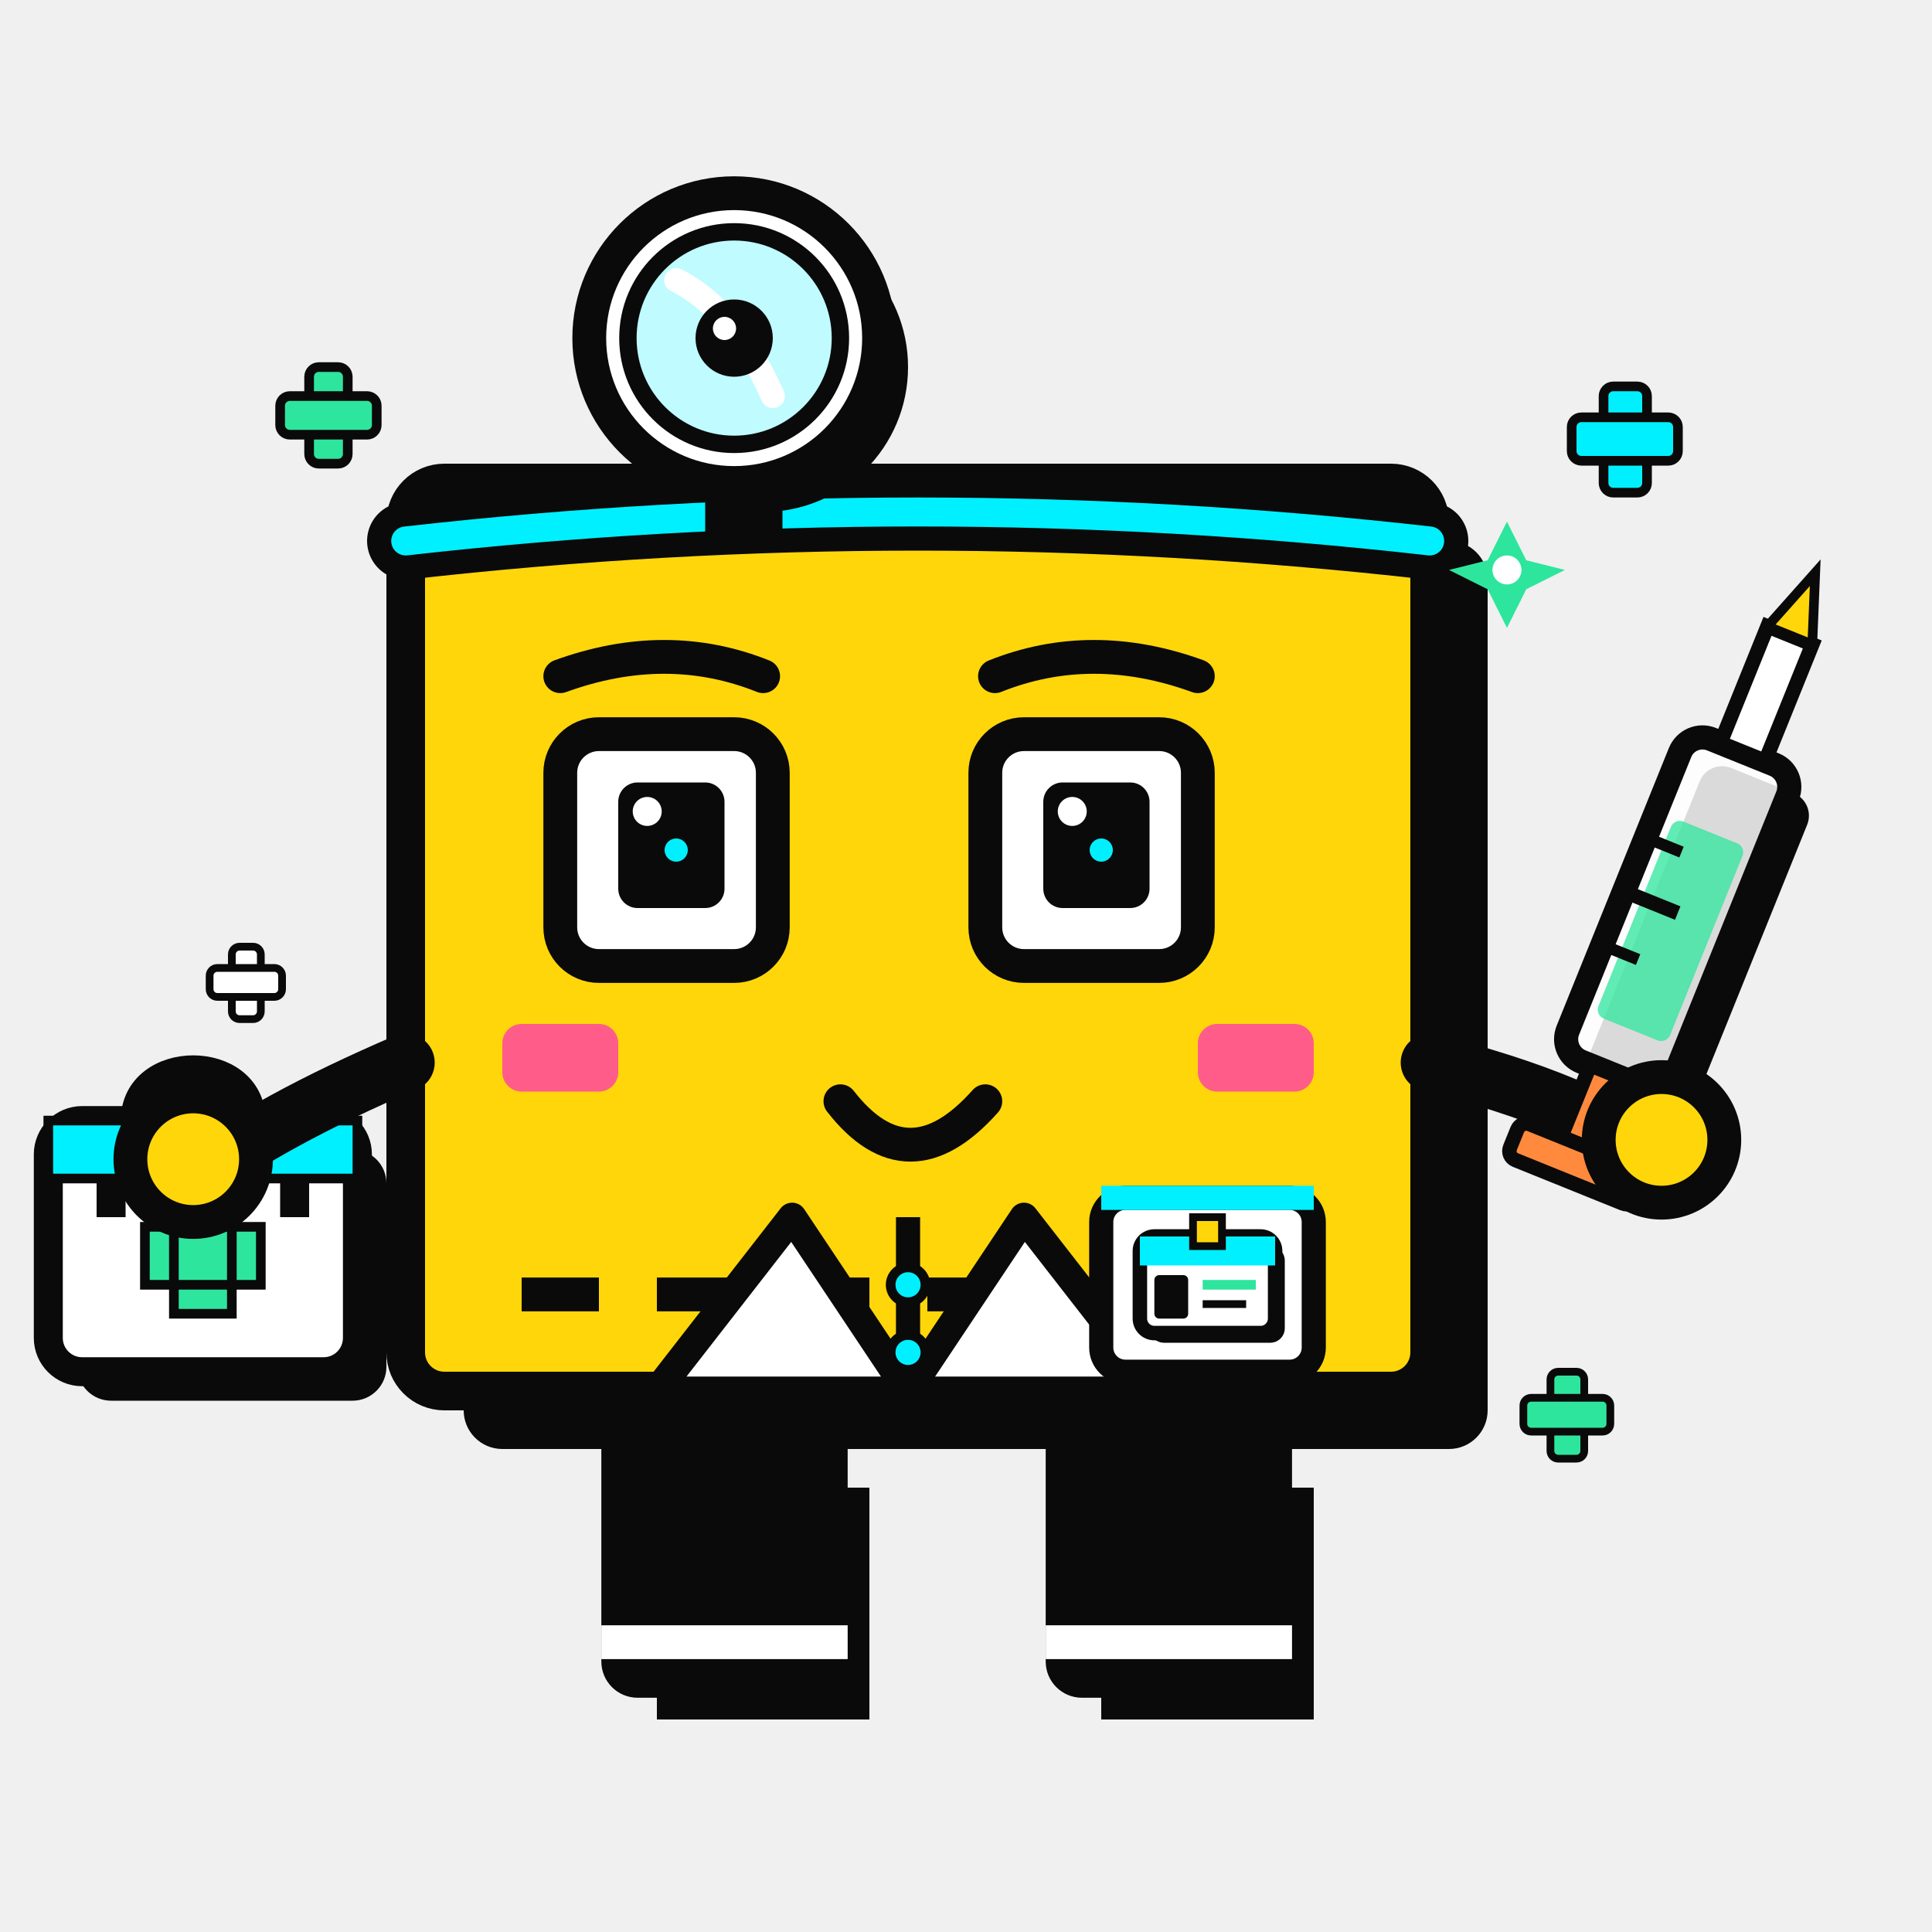
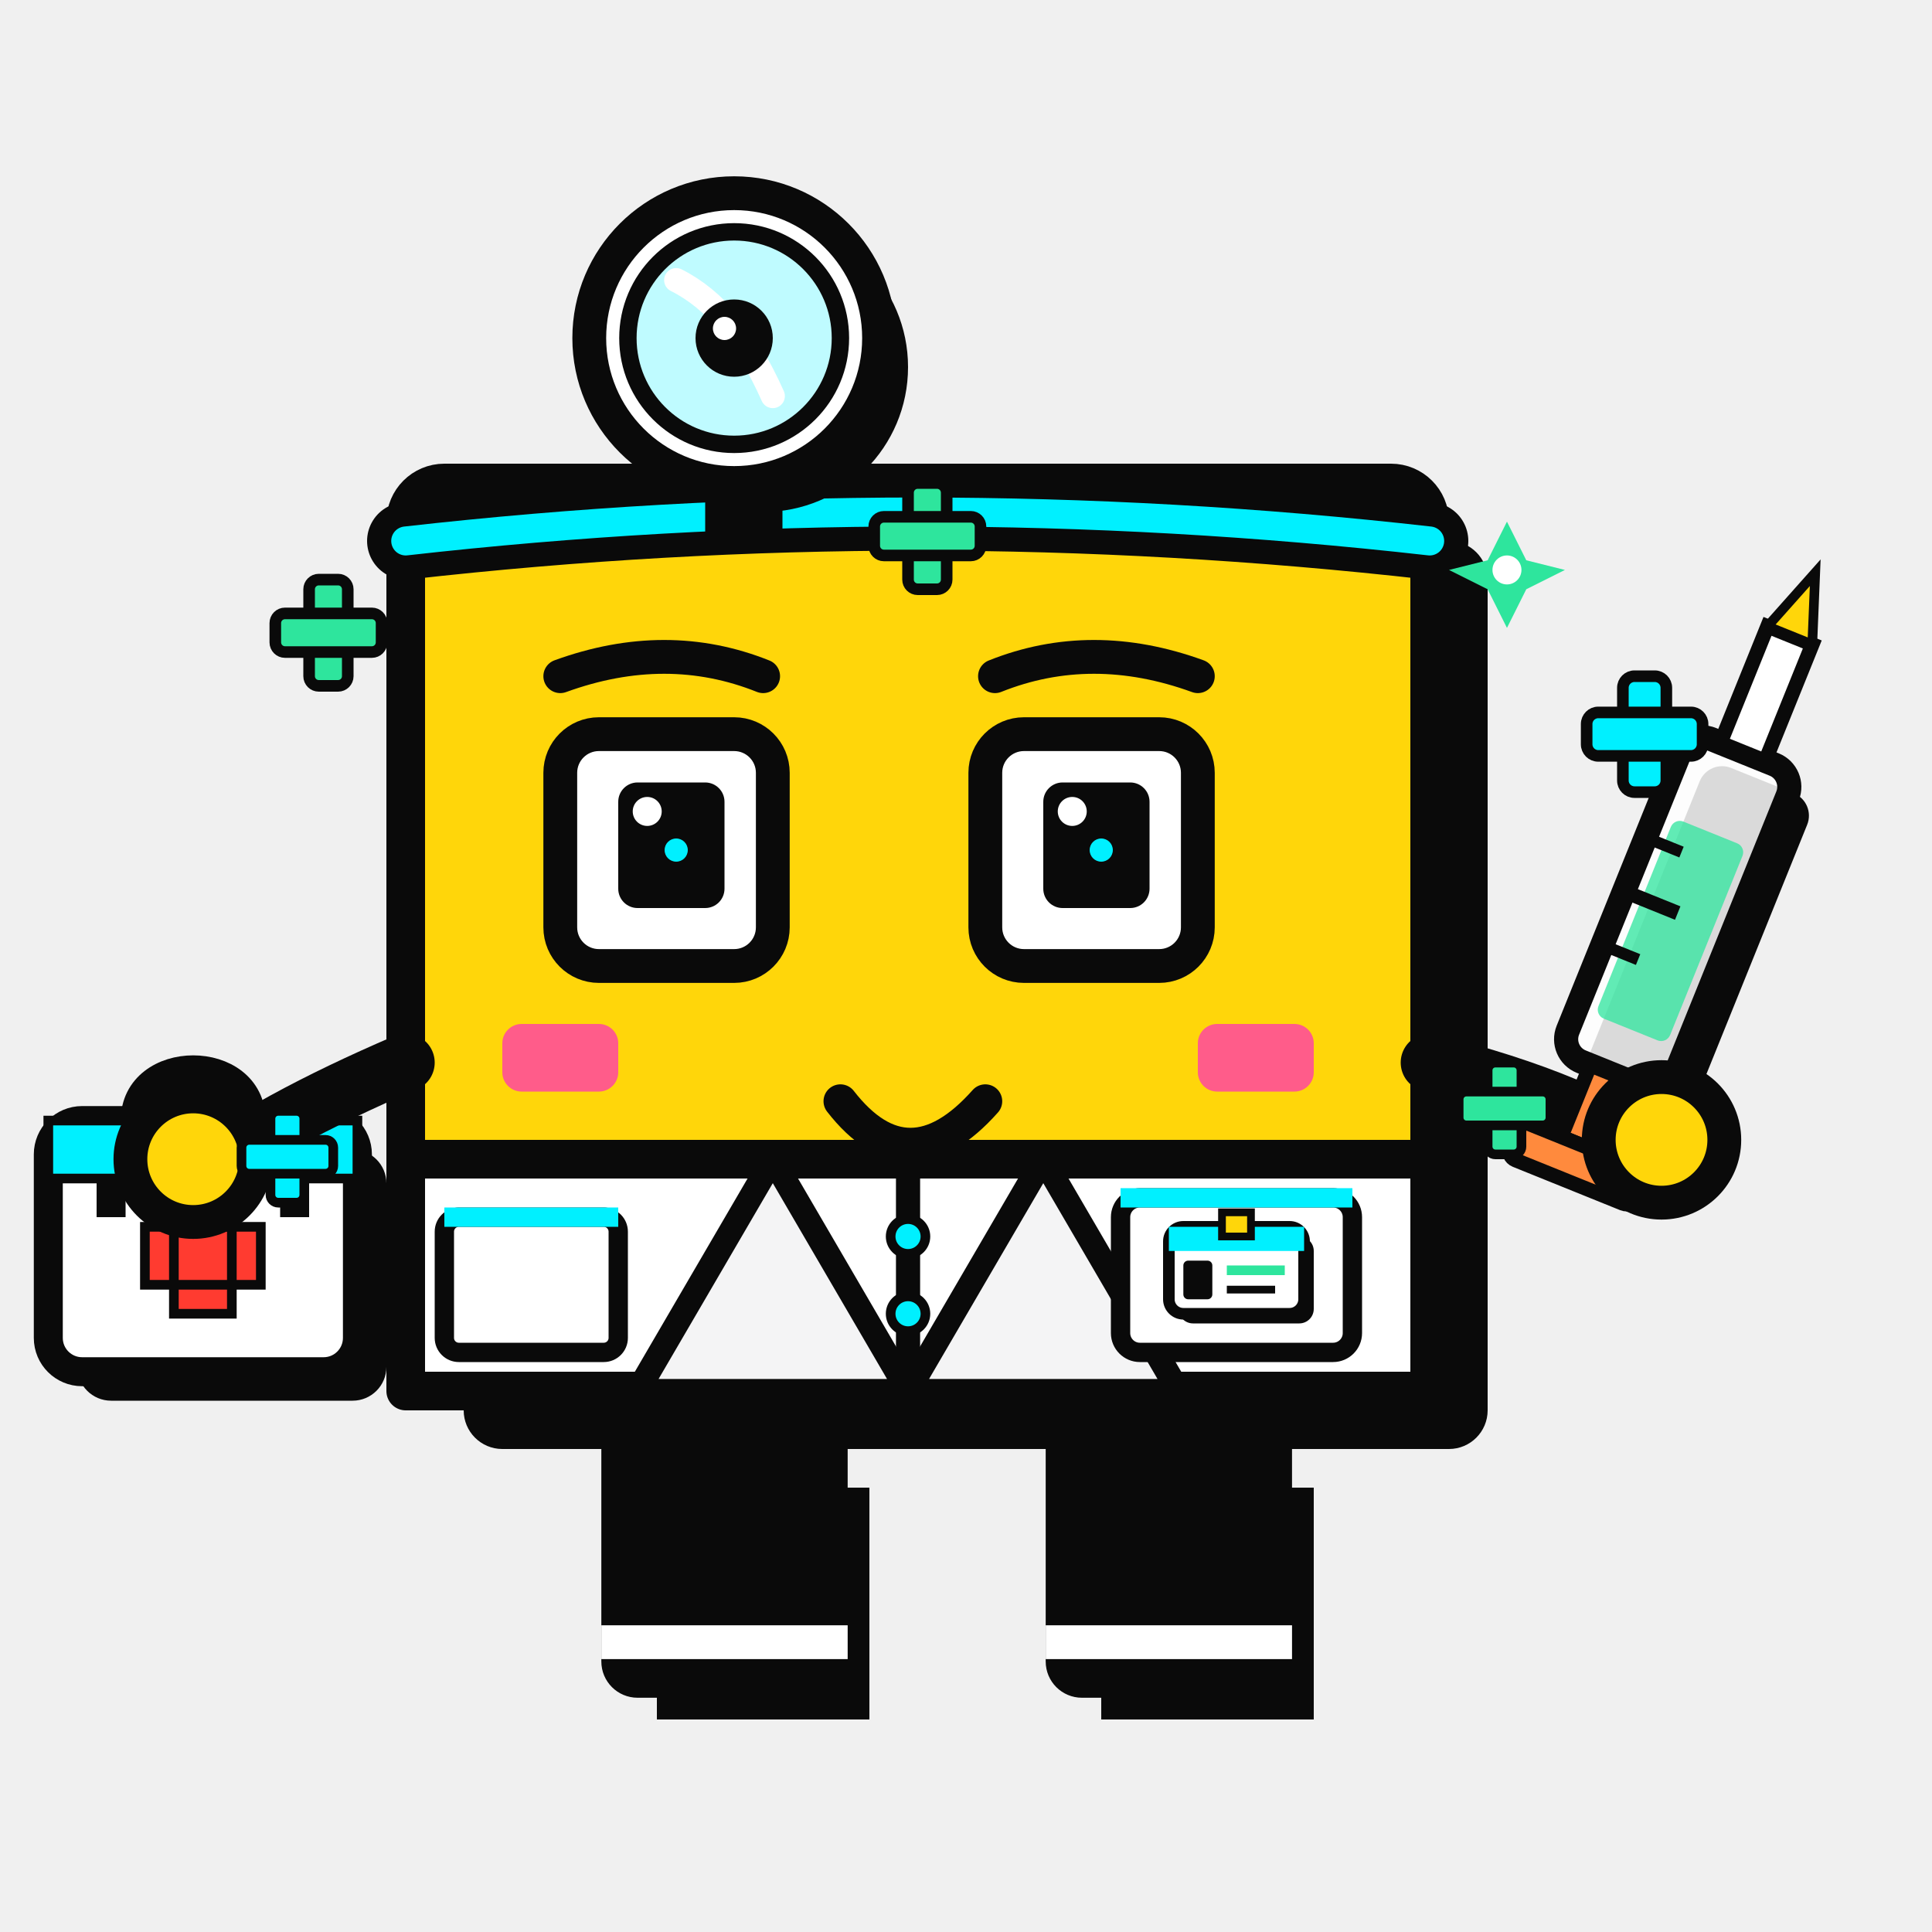
<svg xmlns="http://www.w3.org/2000/svg" viewBox="0 0 200 200" width="200" height="200" fill="none">
  <rect x="68" y="154" width="22" height="24" fill="#0A0A0A" />
  <rect x="114" y="154" width="22" height="24" fill="#0A0A0A" />
  <rect x="64" y="148" width="22" height="26" fill="#0A0A0A" rx="2" stroke="#0A0A0A" stroke-width="3.5" />
  <line x1="64" y1="170" x2="86" y2="170" stroke="#FFFFFF" stroke-width="3.5" stroke-linecap="square" />
  <rect x="110" y="148" width="22" height="26" fill="#0A0A0A" rx="2" stroke="#0A0A0A" stroke-width="3.5" />
  <line x1="110" y1="170" x2="132" y2="170" stroke="#FFFFFF" stroke-width="3.5" stroke-linecap="square" />
  <rect x="48" y="56" width="106" height="94" rx="4" fill="#0A0A0A" />
  <rect x="42" y="50" width="106" height="94" rx="4" fill="#FFD60A" stroke="#0A0A0A" stroke-width="4" />
  <line x1="54" y1="134" x2="136" y2="134" stroke="#0A0A0A" stroke-width="3.5" stroke-dasharray="8 6" />
  <rect x="52" y="106" width="12" height="7" rx="2" fill="#FF5C8A" />
  <rect x="124" y="106" width="12" height="7" rx="2" fill="#FF5C8A" />
  <rect x="58" y="76" width="22" height="24" rx="4" fill="#FFFFFF" stroke="#0A0A0A" stroke-width="3.5" />
  <rect x="64" y="81" width="11" height="13" rx="2" fill="#0A0A0A" />
  <circle cx="67" cy="84" r="1.5" fill="#FFFFFF" />
  <circle cx="70" cy="88" r="1.2" fill="#00F0FF" />
  <rect x="102" y="76" width="22" height="24" rx="4" fill="#FFFFFF" stroke="#0A0A0A" stroke-width="3.5" />
  <rect x="108" y="81" width="11" height="13" rx="2" fill="#0A0A0A" />
  <circle cx="111" cy="84" r="1.5" fill="#FFFFFF" />
  <circle cx="114" cy="88" r="1.2" fill="#00F0FF" />
  <path d="M 58 70 Q 69 66 79 70" stroke="#0A0A0A" stroke-width="3.5" stroke-linecap="round" fill="none" />
  <path d="M 103 70 Q 113 66 124 70" stroke="#0A0A0A" stroke-width="3.5" stroke-linecap="round" fill="none" />
  <path d="M 87 114 Q 94 123 102 114" stroke="#0A0A0A" stroke-width="3.5" fill="none" stroke-linecap="round" />
-   <polygon points="68,144 94,144 82,126" fill="#FFFFFF" stroke="#0A0A0A" stroke-width="3" stroke-linejoin="round" />
-   <polygon points="120,144 94,144 106,126" fill="#FFFFFF" stroke="#0A0A0A" stroke-width="3" stroke-linejoin="round" />
-   <line x1="94" y1="126" x2="94" y2="144" stroke="#0A0A0A" stroke-width="2.5" />
-   <circle cx="94" cy="133" r="1.8" fill="#00F0FF" stroke="#0A0A0A" stroke-width="1" />
-   <circle cx="94" cy="140" r="1.8" fill="#00F0FF" stroke="#0A0A0A" stroke-width="1" />
-   <rect x="114" y="124" width="22" height="18" rx="2.5" fill="#FFFFFF" stroke="#0A0A0A" stroke-width="2.5" />
-   <line x1="114" y1="124" x2="136" y2="124" stroke="#00F0FF" stroke-width="2.5" />
-   <rect x="119" y="129" width="14" height="10" rx="1.5" fill="#0A0A0A" />
-   <rect x="118" y="128" width="14" height="10" rx="1.5" fill="#FFFFFF" stroke="#0A0A0A" stroke-width="1.5" />
-   <rect x="118" y="128" width="14" height="3" fill="#00F0FF" />
-   <rect x="119.5" y="132" width="3.5" height="4.5" rx="0.5" fill="#0A0A0A" />
-   <line x1="124.5" y1="133" x2="130" y2="133" stroke="#2EE59D" stroke-width="1" />
-   <line x1="124.5" y1="135" x2="129" y2="135" stroke="#0A0A0A" stroke-width="0.8" />
-   <rect x="123.5" y="126" width="3" height="3" fill="#FFD60A" stroke="#0A0A0A" stroke-width="0.8" />
+   <path d="M 42 120 L 148 120 L 148 144 L 42 144 Z" fill="#FFFFFF" stroke="#0A0A0A" stroke-width="4" stroke-linejoin="round" />
+   <polygon points="66,144 94,144 80,120" fill="#F4F4F5" stroke="#0A0A0A" stroke-width="2.5" stroke-linejoin="round" />
+   <polygon points="122,144 94,144 108,120" fill="#F4F4F5" stroke="#0A0A0A" stroke-width="2.5" stroke-linejoin="round" />
+   <line x1="94" y1="120" x2="94" y2="144" stroke="#0A0A0A" stroke-width="2.5" />
+   <circle cx="94" cy="128" r="1.8" fill="#00F0FF" stroke="#0A0A0A" stroke-width="1" />
+   <circle cx="94" cy="136" r="1.8" fill="#00F0FF" stroke="#0A0A0A" stroke-width="1" />
+   <rect x="46" y="126" width="18" height="14" rx="1.5" fill="#FFFFFF" stroke="#0A0A0A" stroke-width="2" />
+   <line x1="46" y1="126" x2="64" y2="126" stroke="#00F0FF" stroke-width="2" />
+   <rect x="116" y="124" width="24" height="16" rx="2" fill="#FFFFFF" stroke="#0A0A0A" stroke-width="2" />
+   <line x1="116" y1="124" x2="140" y2="124" stroke="#00F0FF" stroke-width="2" />
+   <rect x="122" y="128" width="14" height="9" rx="1.5" fill="#0A0A0A" />
+   <rect x="121" y="127" width="14" height="9" rx="1.5" fill="#FFFFFF" stroke="#0A0A0A" stroke-width="1.2" />
+   <rect x="121" y="127" width="14" height="2.5" fill="#00F0FF" />
+   <rect x="122.5" y="130.5" width="3" height="4" rx="0.5" fill="#0A0A0A" />
+   <line x1="127" y1="131.5" x2="133" y2="131.5" stroke="#2EE59D" stroke-width="1" />
+   <line x1="127" y1="133.5" x2="132" y2="133.5" stroke="#0A0A0A" stroke-width="0.8" />
+   <rect x="126.5" y="125.5" width="3" height="2.5" fill="#FFD60A" stroke="#0A0A0A" stroke-width="0.8" />
  <path d="M 42 56 Q 95 50 148 56" stroke="#0A0A0A" stroke-width="8" fill="none" stroke-linecap="round" />
  <path d="M 42 56 Q 95 50 148 56" stroke="#00F0FF" stroke-width="3" fill="none" stroke-linecap="round" />
  <rect x="73" y="42" width="8" height="15" rx="1.5" fill="#0A0A0A" />
  <circle cx="79" cy="38" r="15" fill="#0A0A0A" />
  <circle cx="76" cy="35" r="15" fill="#FFFFFF" stroke="#0A0A0A" stroke-width="3.5" />
  <circle cx="76" cy="35" r="11" fill="#00F0FF" fill-opacity="0.25" stroke="#0A0A0A" stroke-width="1.8" />
  <path d="M 70 29 Q 76 32 80 41" stroke="#FFFFFF" stroke-width="2.5" stroke-linecap="round" fill="none" />
  <circle cx="76" cy="35" r="4" fill="#0A0A0A" />
  <circle cx="75" cy="34" r="1.2" fill="#FFFFFF" />
  <path d="M 14 116 C 14 109 26 109 26 116" stroke="#0A0A0A" stroke-width="3" fill="none" />
  <rect x="8" y="119" width="32" height="26" rx="3.5" fill="#0A0A0A" />
  <rect x="5" y="116" width="32" height="26" rx="3.5" fill="#FFFFFF" stroke="#0A0A0A" stroke-width="3" />
  <rect x="5" y="116" width="32" height="6" fill="#00F0FF" stroke="#0A0A0A" stroke-width="1" />
-   <rect x="18" y="124" width="6" height="12" fill="#2EE59D" />
-   <rect x="15" y="127" width="12" height="6" fill="#2EE59D" />
+   <rect x="18" y="124" width="6" height="12" fill="#FF3B30" />
+   <rect x="15" y="127" width="12" height="6" fill="#FF3B30" />
  <rect x="18" y="124" width="6" height="12" stroke="#0A0A0A" stroke-width="1" fill="none" />
  <rect x="15" y="127" width="12" height="6" stroke="#0A0A0A" stroke-width="1" fill="none" />
  <rect x="10" y="122" width="3" height="4" fill="#0A0A0A" />
  <rect x="29" y="122" width="3" height="4" fill="#0A0A0A" />
  <path d="M 42 110 Q 28 116 20 122" stroke="#0A0A0A" stroke-width="6" stroke-linecap="round" fill="none" />
  <circle cx="20" cy="120" r="6.5" fill="#FFD60A" stroke="#0A0A0A" stroke-width="3.5" />
  <path d="M 148 110 Q 164 114 172 120" stroke="#0A0A0A" stroke-width="6" stroke-linecap="round" fill="none" />
  <g transform="rotate(22 172 96)">
    <rect x="170" y="78" width="12" height="36" rx="2.5" fill="#0A0A0A" />
    <rect x="167" y="76" width="12" height="36" rx="2.5" fill="#FFFFFF" fill-opacity="0.85" stroke="#0A0A0A" stroke-width="2.5" />
    <rect x="169" y="85" width="8" height="22" rx="1" fill="#2EE59D" fill-opacity="0.75" />
    <line x1="167" y1="88" x2="171" y2="88" stroke="#0A0A0A" stroke-width="1.2" />
    <line x1="167" y1="94" x2="173" y2="94" stroke="#0A0A0A" stroke-width="1.5" />
    <line x1="167" y1="100" x2="171" y2="100" stroke="#0A0A0A" stroke-width="1.2" />
    <rect x="170.5" y="112" width="5" height="8" fill="#FF8A3D" stroke="#0A0A0A" stroke-width="1.5" />
    <rect x="166" y="120" width="14" height="4" rx="1" fill="#FF8A3D" stroke="#0A0A0A" stroke-width="1.5" />
    <rect x="170.5" y="63" width="5" height="13" fill="#FFFFFF" stroke="#0A0A0A" stroke-width="1.5" />
    <polygon points="170.5,63 175.5,63 173,56" fill="#FFD60A" stroke="#0A0A0A" stroke-width="1" />
  </g>
  <polygon points="156,54 158,58 162,59 158,61 156,65 154,61 150,59 154,58" fill="#2EE59D" />
  <circle cx="156" cy="59" r="1.5" fill="#FFFFFF" />
  <circle cx="172" cy="118" r="6.5" fill="#FFD60A" stroke="#0A0A0A" stroke-width="3.5" />
  <g>
-     <rect x="32" y="38" width="4" height="10" rx="1" fill="#2EE59D" stroke="#0A0A0A" stroke-width="1" />
-     <rect x="29" y="41" width="10" height="4" rx="1" fill="#2EE59D" stroke="#0A0A0A" stroke-width="1" />
+     <rect x="32" y="60" width="4" height="11" rx="1" fill="#2EE59D" stroke="#0A0A0A" stroke-width="1.2" />
+     <rect x="28.5" y="63.5" width="11" height="4" rx="1" fill="#2EE59D" stroke="#0A0A0A" stroke-width="1.2" />
  </g>
  <g>
-     <rect x="166" y="40" width="4.5" height="11" rx="1" fill="#00F0FF" stroke="#0A0A0A" stroke-width="1" />
-     <rect x="162.7" y="43.2" width="11" height="4.5" rx="1" fill="#00F0FF" stroke="#0A0A0A" stroke-width="1" />
+     <rect x="168" y="70" width="4.5" height="12" rx="1.2" fill="#00F0FF" stroke="#0A0A0A" stroke-width="1.2" />
+     <rect x="164.25" y="73.75" width="12" height="4.5" rx="1.2" fill="#00F0FF" stroke="#0A0A0A" stroke-width="1.2" />
  </g>
  <g>
-     <rect x="160.5" y="142" width="3.5" height="9" rx="0.8" fill="#2EE59D" stroke="#0A0A0A" stroke-width="0.8" />
-     <rect x="157.7" y="144.7" width="9" height="3.5" rx="0.8" fill="#2EE59D" stroke="#0A0A0A" stroke-width="0.8" />
+     <rect x="94" y="50" width="4" height="11" rx="1" fill="#2EE59D" stroke="#0A0A0A" stroke-width="1.2" />
+     <rect x="90.5" y="53.5" width="11" height="4" rx="1" fill="#2EE59D" stroke="#0A0A0A" stroke-width="1.2" />
  </g>
  <g>
-     <rect x="24" y="98" width="3" height="7.5" rx="0.8" fill="#FFFFFF" stroke="#0A0A0A" stroke-width="0.8" />
-     <rect x="21.7" y="100.2" width="7.5" height="3" rx="0.8" fill="#FFFFFF" stroke="#0A0A0A" stroke-width="0.8" />
+     <rect x="154" y="110" width="3.5" height="9.5" rx="0.8" fill="#2EE59D" stroke="#0A0A0A" stroke-width="1" />
+     <rect x="151" y="113" width="9.5" height="3.5" rx="0.8" fill="#2EE59D" stroke="#0A0A0A" stroke-width="1" />
+   </g>
+   <g>
+     <rect x="28" y="115" width="3.5" height="9.5" rx="0.8" fill="#00F0FF" stroke="#0A0A0A" stroke-width="1" />
+     <rect x="25" y="118" width="9.5" height="3.5" rx="0.8" fill="#00F0FF" stroke="#0A0A0A" stroke-width="1" />
  </g>
</svg>
